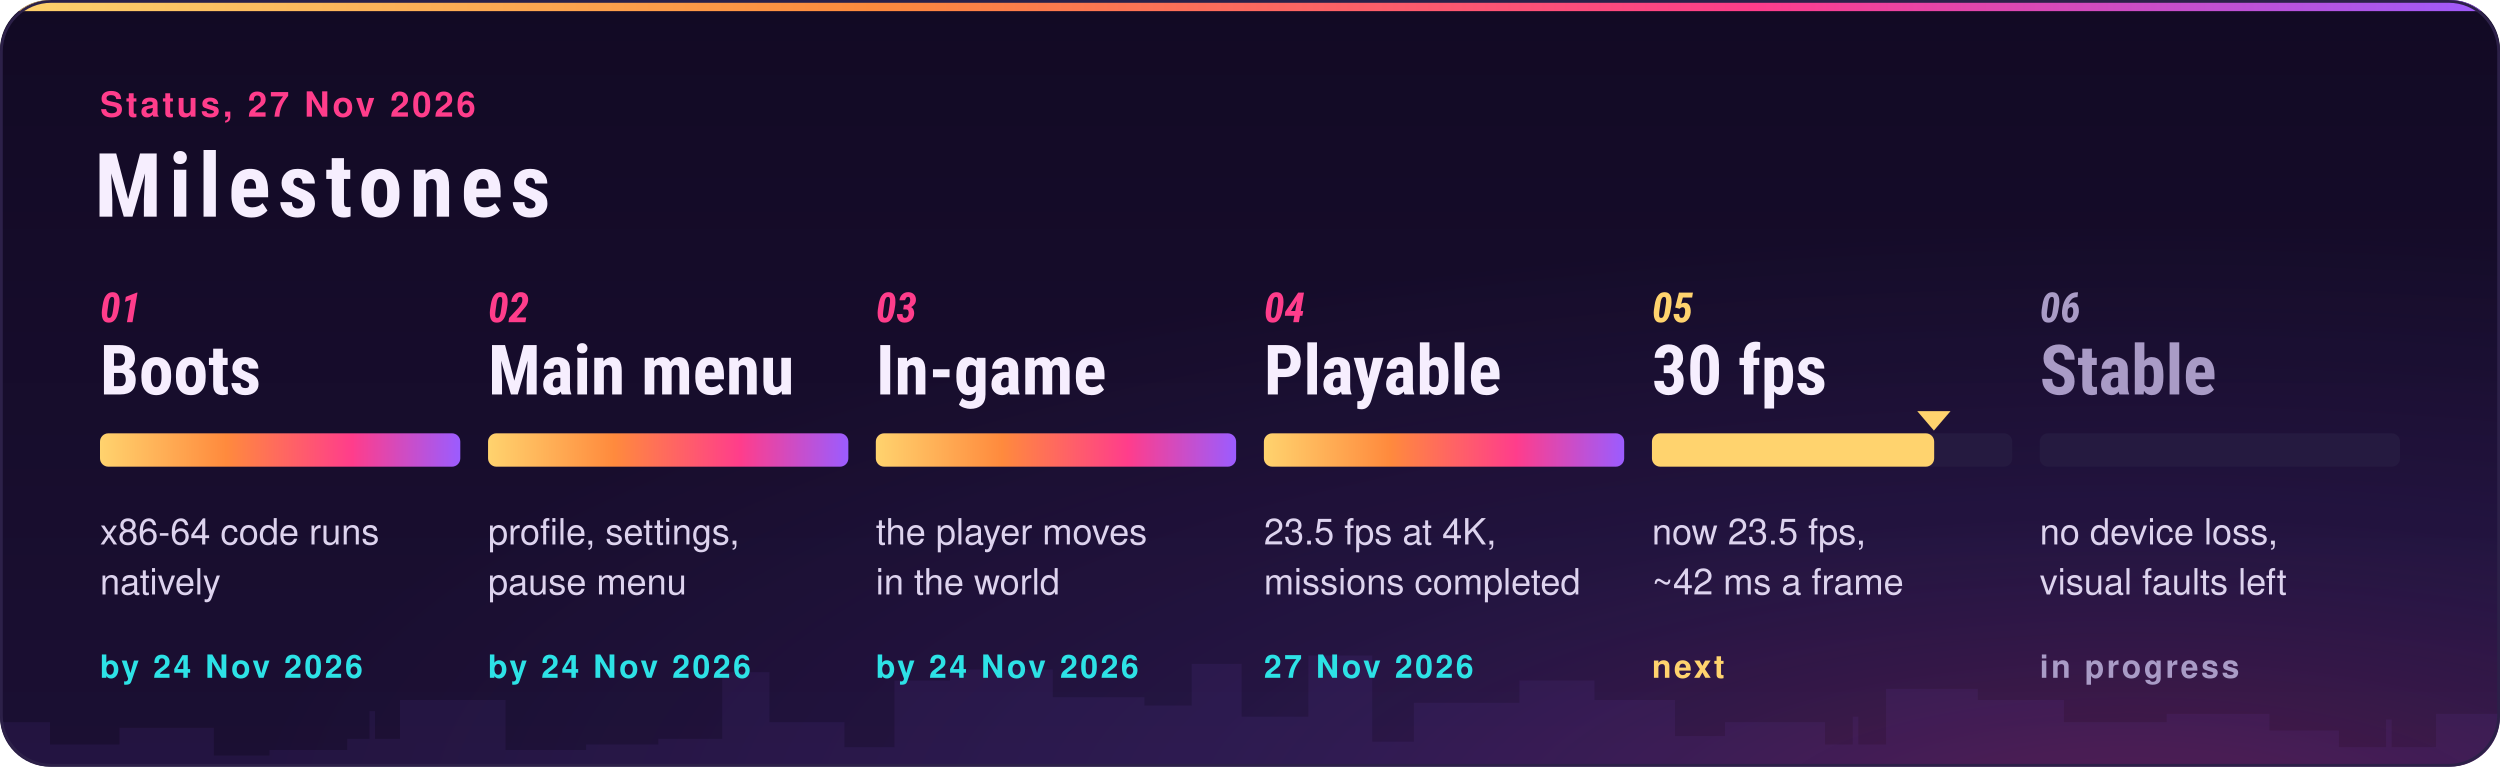
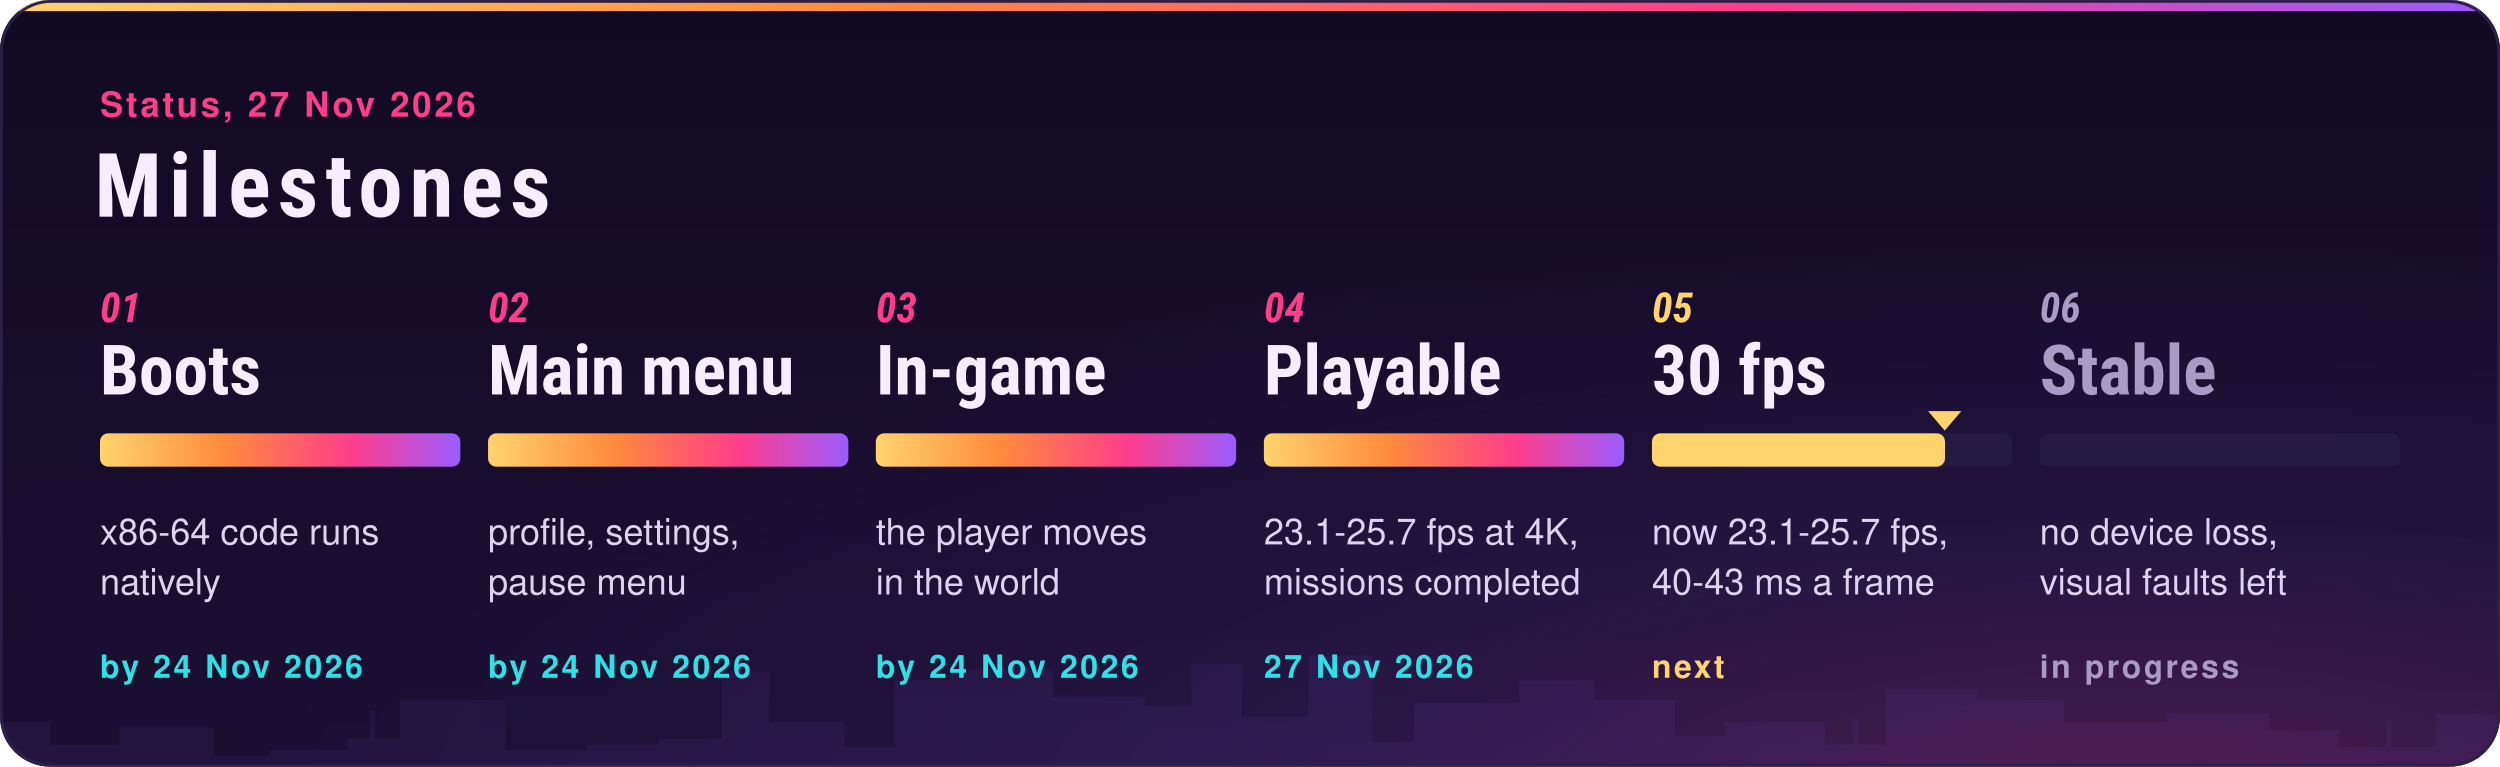
<svg xmlns="http://www.w3.org/2000/svg" width="900" height="276" viewBox="0 0 900 276" role="img" aria-labelledby="title desc">
  <style>
    .d{font-family:"Bahnschrift SemiBold Condensed","Bahnschrift Condensed","DIN Condensed","Roboto Condensed","Arial Narrow",Impact,sans-serif;font-weight:600}
    .s{font-family:-apple-system,BlinkMacSystemFont,"Segoe UI",Helvetica,Arial,sans-serif}
    .up{text-transform:uppercase;letter-spacing:.08em}
    .fade{animation:fade .7s ease-out both}
    .grow{transform-box:fill-box;transform-origin:left center;animation:grow 1.1s cubic-bezier(.2,.7,.2,1) both}
    .rise{transform-box:fill-box;transform-origin:center bottom;animation:rise 1.6s cubic-bezier(.2,.7,.2,1) both}
    .t1{animation-delay:.15s}.t2{animation-delay:.3s}.t3{animation-delay:.45s}.t4{animation-delay:.6s}
    .t5{animation-delay:.75s}.t6{animation-delay:.9s}.t7{animation-delay:1.1s}.t8{animation-delay:1.4s}
    @keyframes fade{from{opacity:0}to{opacity:1}}
    @keyframes grow{from{transform:scaleX(0)}to{transform:scaleX(1)}}
    @keyframes rise{from{transform:translateY(24px);opacity:.4}to{transform:none;opacity:1}}
    @media (prefers-reduced-motion:reduce){.fade,.grow,.rise{animation:none}}
  </style>
  <defs>
    <linearGradient id="cardbg" x1="0" y1="0" x2="0" y2="1">
      <stop offset="0" stop-color="#120a24" />
      <stop offset="1" stop-color="#1b0f33" />
    </linearGradient>
    <radialGradient id="glow" cx=".85" cy="1.05" r=".75">
      <stop offset="0" stop-color="#ff3d8b" stop-opacity=".22" />
      <stop offset=".5" stop-color="#9b5cff" stop-opacity=".08" />
      <stop offset="1" stop-color="#9b5cff" stop-opacity="0" />
    </radialGradient>
    <linearGradient id="sunset" x1="0" y1="0" x2="1" y2="0">
      <stop offset="0" stop-color="#ffd36e" />
      <stop offset=".35" stop-color="#ff8a3d" />
      <stop offset=".7" stop-color="#ff3d8b" />
      <stop offset="1" stop-color="#9b5cff" />
    </linearGradient>
    <linearGradient id="sunsetv" x1="0" y1="0" x2="0" y2="1">
      <stop offset="0" stop-color="#ffd36e" />
      <stop offset=".35" stop-color="#ff8a3d" />
      <stop offset=".7" stop-color="#ff3d8b" />
      <stop offset="1" stop-color="#9b5cff" />
    </linearGradient>
    <clipPath id="cardclip">
      <rect width="900" height="276" rx="18" />
    </clipPath>
  </defs>
  <g clip-path="url(#cardclip)">
    <rect width="900" height="276" fill="url(#cardbg)" />
    <rect width="900" height="276" fill="url(#glow)" />
    <path d="M0 276L0 260L18 260L18 268L43 268L43 262L77 262L77 272L97 272L97 270L125 270L125 266L133 266L133 256L135 256L135 266L144 266L144 252L182 252L182 270L211 270L211 268L237 268L237 266L260 266L260 242L277 242L277 260L304 260L304 269L322 269L322 245L342 245L342 241L379 241L379 251L412 251L412 254L429 254L429 239L447 239L447 258L471 258L471 236L494 236L494 267L509 267L509 253L547 253L547 245L574 245L574 252L603 252L603 265L621 265L621 260L657 260L657 268L667 268L667 258L669 258L669 268L679 268L679 248L712 248L712 252L743 252L743 260L780 260L780 257L817 257L817 263L842 263L842 269L859 269L859 259L861 259L861 269L877 269L877 257L900 257L900 276Z" fill="#9b5cff" fill-opacity=".07" />
    <rect width="900" height="4" fill="url(#sunset)" />
  </g>
  <rect x=".5" y=".5" width="899" height="275" rx="18" fill="none" stroke="#2c2048" />
  <text class="s up" x="36" y="42" font-size="12.5" font-weight="700" fill="#ff3d8b">Status, 27 Nov 2026</text>
  <text class="d up" x="34" y="78" font-size="32" letter-spacing=".04em" fill="#f6eefe">Milestones</text>
  <g class="fade t1">
    <text class="d" x="36.0" y="116" font-size="15" font-style="italic" fill="#ff3d8b">01</text>
    <text class="d" x="36.0" y="142" font-size="25" fill="#f6eefe">Boots</text>
    <rect x="36.0" y="156" width="129.7" height="12" rx="3" fill="#251a40" />
    <rect class="grow t1" x="36.0" y="156" width="129.7" height="12" rx="3" fill="url(#sunset)" />
    <text class="s" x="36.0" y="196" font-size="13" fill="#ddd3ee">x86-64 code runs</text>
    <text class="s" x="36.0" y="214" font-size="13" fill="#ddd3ee">natively</text>
    <text class="s up" x="36.0" y="244" font-size="11.5" font-weight="700" fill="#2de2e6">by 24 Nov 2026</text>
  </g>
  <g class="fade t2">
    <text class="d" x="175.7" y="116" font-size="15" font-style="italic" fill="#ff3d8b">02</text>
    <text class="d" x="175.7" y="142" font-size="25" fill="#f6eefe">Main menu</text>
    <rect x="175.7" y="156" width="129.7" height="12" rx="3" fill="#251a40" />
    <rect class="grow t2" x="175.7" y="156" width="129.7" height="12" rx="3" fill="url(#sunset)" />
    <text class="s" x="175.7" y="196" font-size="13" fill="#ddd3ee">profile, settings,</text>
    <text class="s" x="175.7" y="214" font-size="13" fill="#ddd3ee">pause menu</text>
    <text class="s up" x="175.7" y="244" font-size="11.5" font-weight="700" fill="#2de2e6">by 24 Nov 2026</text>
  </g>
  <g class="fade t3">
    <text class="d" x="315.3" y="116" font-size="15" font-style="italic" fill="#ff3d8b">03</text>
    <text class="d" x="315.3" y="142" font-size="25" fill="#f6eefe">In-game</text>
    <rect x="315.3" y="156" width="129.7" height="12" rx="3" fill="#251a40" />
    <rect class="grow t3" x="315.3" y="156" width="129.7" height="12" rx="3" fill="url(#sunset)" />
    <text class="s" x="315.3" y="196" font-size="13" fill="#ddd3ee">the player moves</text>
    <text class="s" x="315.3" y="214" font-size="13" fill="#ddd3ee">in the world</text>
    <text class="s up" x="315.3" y="244" font-size="11.5" font-weight="700" fill="#2de2e6">by 24 Nov 2026</text>
  </g>
  <g class="fade t4">
    <text class="d" x="455.0" y="116" font-size="15" font-style="italic" fill="#ff3d8b">04</text>
    <text class="d" x="455.0" y="142" font-size="25" fill="#f6eefe">Playable</text>
    <rect x="455.0" y="156" width="129.7" height="12" rx="3" fill="#251a40" />
    <rect class="grow t4" x="455.0" y="156" width="129.7" height="12" rx="3" fill="url(#sunset)" />
-     <text class="s" x="455.0" y="196" font-size="13" fill="#ddd3ee">23.5 fps at 4K,</text>
+     <text class="s" x="455.0" y="196" font-size="13" fill="#ddd3ee">23.1-25.7 fps at 4K,</text>
    <text class="s" x="455.0" y="214" font-size="13" fill="#ddd3ee">missions completed</text>
    <text class="s up" x="455.0" y="244" font-size="11.5" font-weight="700" fill="#2de2e6">27 Nov 2026</text>
  </g>
  <g class="fade t5">
    <text class="d" x="594.7" y="116" font-size="15" font-style="italic" fill="#ffd36e">05</text>
    <text class="d" x="594.7" y="142" font-size="25" fill="#f6eefe">30 fps</text>
    <rect x="594.7" y="156" width="129.7" height="12" rx="3" fill="#251a40" />
-     <rect class="grow t5" x="594.7" y="156" width="101.6" height="12" rx="3" fill="#ffd36e" />
-     <text class="s" x="594.7" y="196" font-size="13" fill="#ddd3ee">now 23.5 fps,</text>
-     <text class="s" x="594.7" y="214" font-size="13" fill="#ddd3ee">~42 ms a frame</text>
+     <rect class="grow t5" x="594.7" y="156" width="105.5" height="12" rx="3" fill="#ffd36e" />
+     <text class="s" x="594.7" y="196" font-size="13" fill="#ddd3ee">now 23.1-25.7 fps,</text>
+     <text class="s" x="594.7" y="214" font-size="13" fill="#ddd3ee">40-43 ms a frame</text>
    <text class="s up" x="594.7" y="244" font-size="11.5" font-weight="700" fill="#ffd36e">next</text>
  </g>
  <g class="fade t6">
    <text class="d" x="734.3" y="116" font-size="15" font-style="italic" fill="#a99bc6">06</text>
    <text class="d" x="734.3" y="142" font-size="25" fill="#a99bc6">Stable</text>
    <rect x="734.3" y="156" width="129.7" height="12" rx="3" fill="#251a40" />
    <text class="s" x="734.3" y="196" font-size="13" fill="#ddd3ee">no device loss,</text>
    <text class="s" x="734.3" y="214" font-size="13" fill="#ddd3ee">visual faults left</text>
    <text class="s up" x="734.3" y="244" font-size="11.5" font-weight="700" fill="#a99bc6">in progress</text>
  </g>
  <g class="fade t8">
-     <path d="M690.2 148h12l-6 7z" fill="#ffd36e" />
+     <path d="M694.1 148h12l-6 7z" fill="#ffd36e" />
  </g>
</svg>
